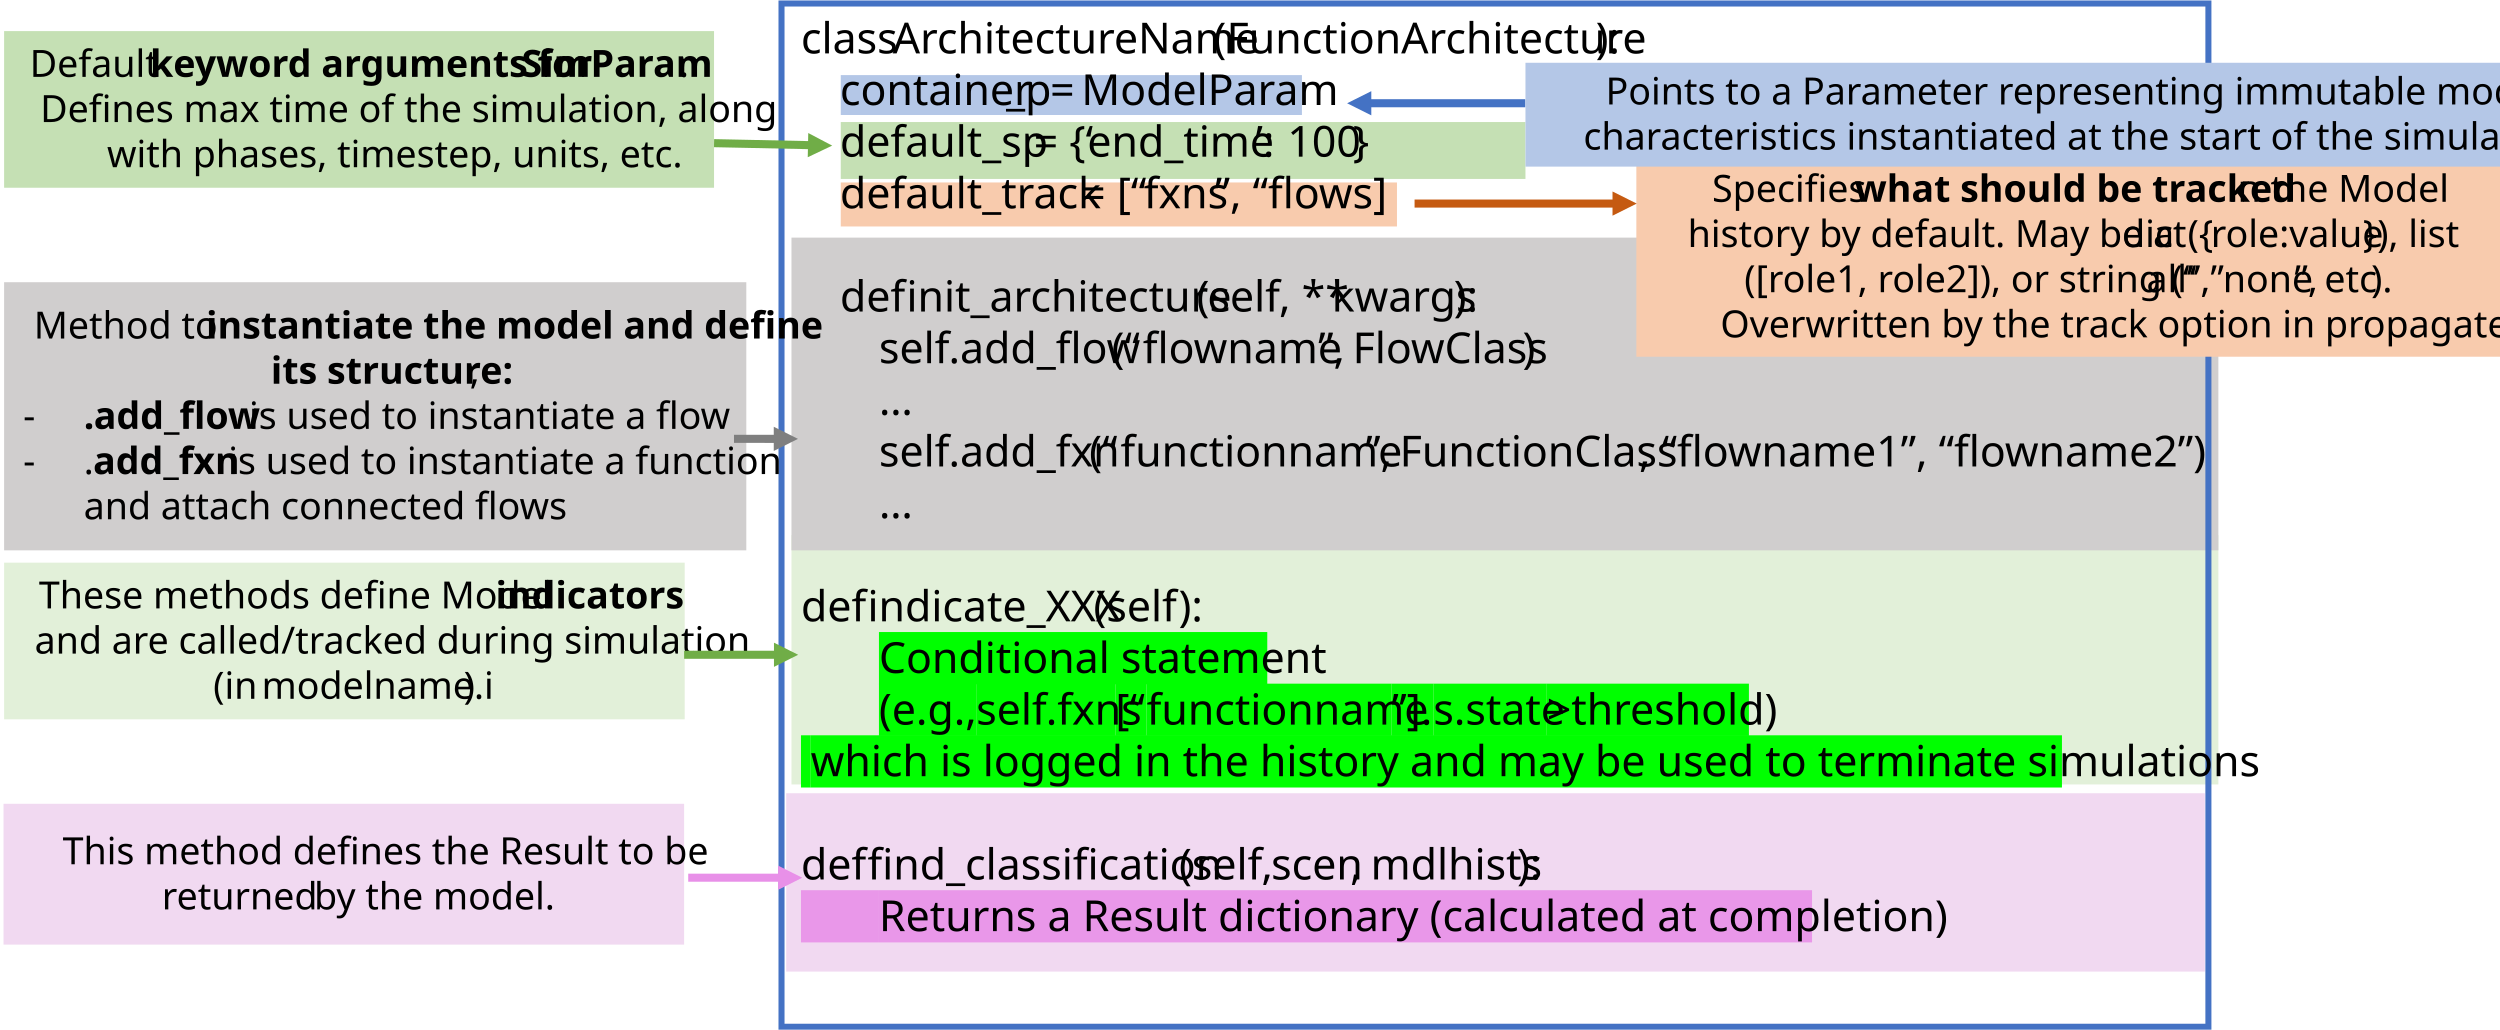
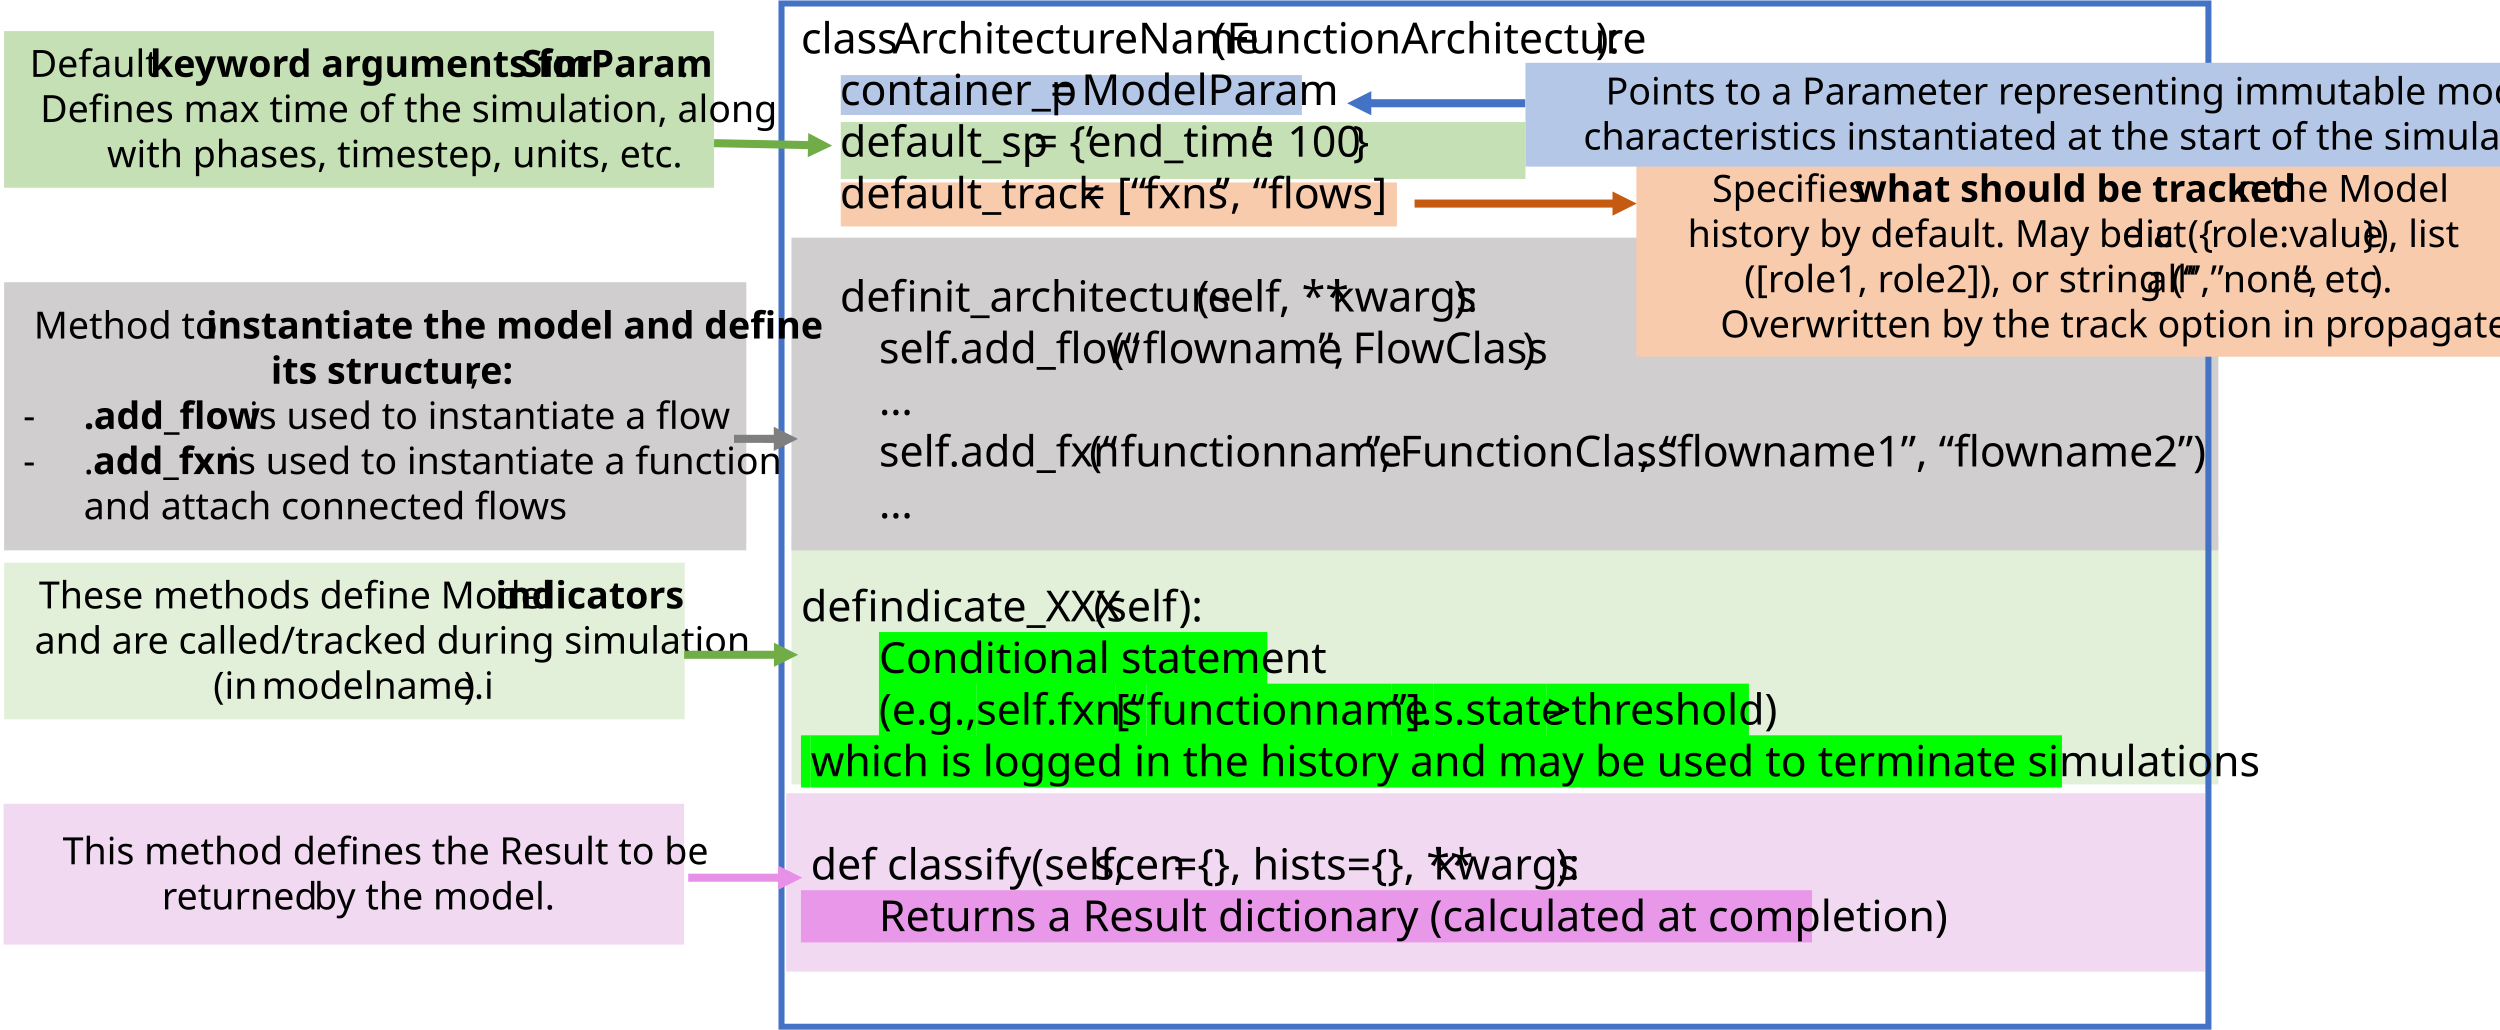
<svg xmlns="http://www.w3.org/2000/svg" width="4261" height="1755" xml:space="preserve" overflow="hidden">
  <g transform="translate(-68 -326)">
    <rect x="1417" y="1238" width="2432" height="425" fill="#E2F0D9" />
    <rect x="1408" y="1678" width="2418" height="304" fill="#F1D9F1" />
    <rect x="1417" y="731" width="2432" height="533" fill="#D0CECE" />
    <rect x="1501" y="637" width="948" height="75" fill="#F8CBAD" />
    <rect x="1501" y="534" width="1167" height="97" fill="#C5E0B4" />
    <rect x="1501" y="454" width="786" height="68" fill="#B4C7E7" />
    <rect x="1400" y="332" width="2432" height="1744" stroke="#4472C4" stroke-width="10.312" stroke-miterlimit="8" fill="none" />
    <path d="M1566.08 1403.24 2227.94 1403.24 2227.94 1492.24 1566.08 1492.24Z" fill="#00FF00" fill-rule="evenodd" />
    <path d="M1566.08 1491.24 1731.86 1491.24 1731.86 1580.24 1566.08 1580.24Z" fill="#00FF00" fill-rule="evenodd" />
    <path d="M1731.86 1491.24 1969.03 1491.24 1969.03 1580.24 1731.86 1580.24Z" fill="#00FF00" fill-rule="evenodd" />
    <path d="M1969.03 1491.24 2022.31 1491.24 2022.31 1580.24 1969.03 1580.24Z" fill="#00FF00" fill-rule="evenodd" />
    <path d="M2022.31 1491.24 2439.39 1491.24 2439.39 1580.24 2022.31 1580.24Z" fill="#00FF00" fill-rule="evenodd" />
    <path d="M2439.39 1491.24 2511.01 1491.24 2511.01 1580.24 2439.39 1580.24Z" fill="#00FF00" fill-rule="evenodd" />
    <path d="M2511.01 1491.24 2704.33 1491.24 2704.33 1580.24 2511.01 1580.24Z" fill="#00FF00" fill-rule="evenodd" />
    <path d="M2704.33 1491.24 3048.84 1491.24 3048.84 1580.24 2704.33 1580.24Z" fill="#00FF00" fill-rule="evenodd" />
    <path d="M1433.17 1579.24 1449.78 1579.24 1449.78 1668.24 1433.17 1668.24Z" fill="#00FF00" fill-rule="evenodd" />
    <path d="M1449.78 1579.24 3582.38 1579.24 3582.38 1668.24 1449.78 1668.24Z" fill="#00FF00" fill-rule="evenodd" />
    <path d="M1433.17 1843.24 1566.08 1843.24 1566.08 1932.24 1433.17 1932.24Z" fill="#E997E9" fill-rule="evenodd" />
    <path d="M1566.08 1843.24 3156.43 1843.24 3156.43 1932.24 1566.08 1932.24Z" fill="#E997E9" fill-rule="evenodd" />
    <text font-family="Calibri,Calibri_MSFontService,sans-serif" font-weight="400" font-size="73" transform="matrix(1 0 0 1 1433.17 417)">class </text>
    <text font-family="Calibri,Calibri_MSFontService,sans-serif" font-weight="400" font-size="73" transform="matrix(1 0 0 1 1589.57 417)">ArchitectureName</text>
    <text font-family="Calibri,Calibri_MSFontService,sans-serif" font-weight="400" font-size="73" transform="matrix(1 0 0 1 2136.18 417)">(</text>
    <text font-family="Calibri,Calibri_MSFontService,sans-serif" font-weight="400" font-size="73" transform="matrix(1 0 0 1 2158.53 417)">FunctionArchitecture</text>
    <text font-family="Calibri,Calibri_MSFontService,sans-serif" font-weight="400" font-size="73" transform="matrix(1 0 0 1 2787.63 417)">):</text>
-     <text font-family="Calibri,Calibri_MSFontService,sans-serif" font-weight="400" font-size="73" transform="matrix(1 0 0 1 1499.63 505)">container</text>
-     <text font-family="Calibri,Calibri_MSFontService,sans-serif" font-weight="400" font-size="73" transform="matrix(1 0 0 1 1782.74 505)">_p</text>
+     <text font-family="Calibri,Calibri_MSFontService,sans-serif" font-weight="400" font-size="73" transform="matrix(1 0 0 1 1499.63 505)">container_p</text>
    <text font-family="Calibri,Calibri_MSFontService,sans-serif" font-weight="400" font-size="73" transform="matrix(1 0 0 1 1857.79 505)">= </text>
    <text font-family="Calibri,Calibri_MSFontService,sans-serif" font-weight="400" font-size="73" transform="matrix(1 0 0 1 1911.07 505)">ModelParam</text>
    <text font-family="Calibri,Calibri_MSFontService,sans-serif" font-weight="400" font-size="73" transform="matrix(1 0 0 1 1499.63 593)">default_sp</text>
    <text font-family="Calibri,Calibri_MSFontService,sans-serif" font-weight="400" font-size="73" transform="matrix(1 0 0 1 1829.83 593)">= {‘</text>
    <text font-family="Calibri,Calibri_MSFontService,sans-serif" font-weight="400" font-size="73" transform="matrix(1 0 0 1 1921.25 593)">end_time</text>
    <text font-family="Calibri,Calibri_MSFontService,sans-serif" font-weight="400" font-size="73" transform="matrix(1 0 0 1 2207.7 593)">’:</text>
    <text font-family="Calibri,Calibri_MSFontService,sans-serif" font-weight="400" font-size="73" transform="matrix(1 0 0 1 2262.13 593)">100</text>
    <text font-family="Calibri,Calibri_MSFontService,sans-serif" font-weight="400" font-size="73" transform="matrix(1 0 0 1 2373.85 593)">}</text>
    <text font-family="Calibri,Calibri_MSFontService,sans-serif" font-weight="400" font-size="73" transform="matrix(1 0 0 1 1499.63 681)">default_track</text>
    <text font-family="Calibri,Calibri_MSFontService,sans-serif" font-weight="400" font-size="73" transform="matrix(1 0 0 1 1910.82 681)">= [“</text>
    <text font-family="Calibri,Calibri_MSFontService,sans-serif" font-weight="400" font-size="73" transform="matrix(1 0 0 1 2017.38 681)">fxns</text>
    <text font-family="Calibri,Calibri_MSFontService,sans-serif" font-weight="400" font-size="73" transform="matrix(1 0 0 1 2138.27 681)">”, “flows]</text>
    <text font-family="Calibri,Calibri_MSFontService,sans-serif" font-weight="400" font-size="73" transform="matrix(1 0 0 1 1499.63 857)">def </text>
    <text font-family="Calibri,Calibri_MSFontService,sans-serif" font-weight="400" font-size="73" transform="matrix(1 0 0 1 1612.99 857)">init_architecture</text>
    <text font-family="Calibri,Calibri_MSFontService,sans-serif" font-weight="400" font-size="73" transform="matrix(1 0 0 1 2107.47 857)">(self, **</text>
    <text font-family="Calibri,Calibri_MSFontService,sans-serif" font-weight="400" font-size="73" transform="matrix(1 0 0 1 2337.85 857)">kwargs</text>
    <text font-family="Calibri,Calibri_MSFontService,sans-serif" font-weight="400" font-size="73" transform="matrix(1 0 0 1 2545.7 857)">):</text>
    <text font-family="Calibri,Calibri_MSFontService,sans-serif" font-weight="400" font-size="73" transform="matrix(1 0 0 1 1566.08 945)">self.add_flow</text>
    <text font-family="Calibri,Calibri_MSFontService,sans-serif" font-weight="400" font-size="73" transform="matrix(1 0 0 1 1962.52 945)">(“</text>
    <text font-family="Calibri,Calibri_MSFontService,sans-serif" font-weight="400" font-size="73" transform="matrix(1 0 0 1 2015.8 945)">flowname</text>
    <text font-family="Calibri,Calibri_MSFontService,sans-serif" font-weight="400" font-size="73" transform="matrix(1 0 0 1 2314.57 945)">”, </text>
    <text font-family="Calibri,Calibri_MSFontService,sans-serif" font-weight="400" font-size="73" transform="matrix(1 0 0 1 2373.37 945)">FlowClass</text>
    <text font-family="Calibri,Calibri_MSFontService,sans-serif" font-weight="400" font-size="73" transform="matrix(1 0 0 1 2662.97 945)">)</text>
    <text font-family="Calibri,Calibri_MSFontService,sans-serif" font-weight="400" font-size="73" transform="matrix(1 0 0 1 1566.08 1033)">…</text>
    <text font-family="Calibri,Calibri_MSFontService,sans-serif" font-weight="400" font-size="73" transform="matrix(1 0 0 1 1566.08 1121)">self.add_fxn</text>
    <text font-family="Calibri,Calibri_MSFontService,sans-serif" font-weight="400" font-size="73" transform="matrix(1 0 0 1 1924.43 1121)">(“</text>
    <text font-family="Calibri,Calibri_MSFontService,sans-serif" font-weight="400" font-size="73" transform="matrix(1 0 0 1 1977.71 1121)">functionname</text>
    <text font-family="Calibri,Calibri_MSFontService,sans-serif" font-weight="400" font-size="73" transform="matrix(1 0 0 1 2394.8 1121)">”, </text>
    <text font-family="Calibri,Calibri_MSFontService,sans-serif" font-weight="400" font-size="73" transform="matrix(1 0 0 1 2453.6 1121)">FunctionClass</text>
    <text font-family="Calibri,Calibri_MSFontService,sans-serif" font-weight="400" font-size="73" transform="matrix(1 0 0 1 2861.52 1121)">, “flowname1”, “flowname2”)</text>
    <text font-family="Calibri,Calibri_MSFontService,sans-serif" font-weight="400" font-size="73" transform="matrix(1 0 0 1 1566.08 1209)">…</text>
    <text font-family="Calibri,Calibri_MSFontService,sans-serif" font-weight="400" font-size="73" transform="matrix(1 0 0 1 1433.17 1385)">def </text>
    <text font-family="Calibri,Calibri_MSFontService,sans-serif" font-weight="400" font-size="73" transform="matrix(1 0 0 1 1546.54 1385)">indicate_XXX</text>
    <text font-family="Calibri,Calibri_MSFontService,sans-serif" font-weight="400" font-size="73" transform="matrix(1 0 0 1 1931.74 1385)">(self):</text>
    <text font-family="Calibri,Calibri_MSFontService,sans-serif" font-weight="400" font-size="73" transform="matrix(1 0 0 1 1566.08 1473)">Conditional statement</text>
    <text font-family="Calibri,Calibri_MSFontService,sans-serif" font-weight="400" font-size="73" transform="matrix(1 0 0 1 1566.08 1561)">(e.g., </text>
    <text font-family="Calibri,Calibri_MSFontService,sans-serif" font-weight="400" font-size="73" transform="matrix(1 0 0 1 1731.86 1561)">self.fxns</text>
    <text font-family="Calibri,Calibri_MSFontService,sans-serif" font-weight="400" font-size="73" transform="matrix(1 0 0 1 1969.03 1561)">[“</text>
    <text font-family="Calibri,Calibri_MSFontService,sans-serif" font-weight="400" font-size="73" transform="matrix(1 0 0 1 2022.31 1561)">functionname</text>
    <text font-family="Calibri,Calibri_MSFontService,sans-serif" font-weight="400" font-size="73" transform="matrix(1 0 0 1 2439.39 1561)">”].</text>
    <text font-family="Calibri,Calibri_MSFontService,sans-serif" font-weight="400" font-size="73" transform="matrix(1 0 0 1 2511.01 1561)">s.state</text>
    <text font-family="Calibri,Calibri_MSFontService,sans-serif" font-weight="400" font-size="73" transform="matrix(1 0 0 1 2704.33 1561)">&gt;threshold)</text>
    <text font-family="Calibri,Calibri_MSFontService,sans-serif" font-weight="400" font-size="73" transform="matrix(1 0 0 1 1433.17 1649)"> </text>
    <text font-family="Calibri,Calibri_MSFontService,sans-serif" font-weight="400" font-size="73" transform="matrix(1 0 0 1 1449.78 1649)">which is logged in the history and may be used to terminate simulations</text>
-     <text font-family="Calibri,Calibri_MSFontService,sans-serif" font-weight="400" font-size="73" transform="matrix(1 0 0 1 1433.17 1825)">def </text>
-     <text font-family="Calibri,Calibri_MSFontService,sans-serif" font-weight="400" font-size="73" transform="matrix(1 0 0 1 1546.54 1825)">find_classification</text>
-     <text font-family="Calibri,Calibri_MSFontService,sans-serif" font-weight="400" font-size="73" transform="matrix(1 0 0 1 2077.47 1825)">(self, </text>
-     <text font-family="Calibri,Calibri_MSFontService,sans-serif" font-weight="400" font-size="73" transform="matrix(1 0 0 1 2234.52 1825)">scen</text>
-     <text font-family="Calibri,Calibri_MSFontService,sans-serif" font-weight="400" font-size="73" transform="matrix(1 0 0 1 2369.15 1825)">, </text>
-     <text font-family="Calibri,Calibri_MSFontService,sans-serif" font-weight="400" font-size="73" transform="matrix(1 0 0 1 2404.1 1825)">mdlhists</text>
-     <text font-family="Calibri,Calibri_MSFontService,sans-serif" font-weight="400" font-size="73" transform="matrix(1 0 0 1 2653.64 1825)">):</text>
+     <text font-family="Calibri,Calibri_MSFontService,sans-serif" font-weight="400" font-size="73" transform="matrix(1 0 0 1 1449.78 1825)">def classify(self, </text>
+     <text font-family="Calibri,Calibri_MSFontService,sans-serif" font-weight="400" font-size="73" transform="matrix(1 0 0 1 1932.54 1825)">scen</text>
+     <text font-family="Calibri,Calibri_MSFontService,sans-serif" font-weight="400" font-size="73" transform="matrix(1 0 0 1 2067.18 1825)">={}, hists={}, **</text>
+     <text font-family="Calibri,Calibri_MSFontService,sans-serif" font-weight="400" font-size="73" transform="matrix(1 0 0 1 2511.51 1825)">kwargs</text>
+     <text font-family="Calibri,Calibri_MSFontService,sans-serif" font-weight="400" font-size="73" transform="matrix(1 0 0 1 2719.37 1825)">):</text>
    <text font-family="Calibri,Calibri_MSFontService,sans-serif" font-weight="400" font-size="73" transform="matrix(1 0 0 1 1433.17 1913)">        </text>
    <text font-family="Calibri,Calibri_MSFontService,sans-serif" font-weight="400" font-size="73" transform="matrix(1 0 0 1 1566.08 1913)">Returns a Result dictionary (calculated at completion)</text>
    <rect x="2857" y="594" width="1472" height="340" fill="#F8CBAD" />
    <text font-family="Calibri,Calibri_MSFontService,sans-serif" font-weight="400" font-size="64" transform="matrix(1 0 0 1 2986.07 670)">Specifies </text>
    <text font-family="Calibri,Calibri_MSFontService,sans-serif" font-weight="700" font-size="64" transform="matrix(1 0 0 1 3228.99 670)">what should be tracked</text>
    <text font-family="Calibri,Calibri_MSFontService,sans-serif" font-weight="400" font-size="64" transform="matrix(1 0 0 1 3865.16 670)">in the Model </text>
    <text font-family="Calibri,Calibri_MSFontService,sans-serif" font-weight="400" font-size="64" transform="matrix(1 0 0 1 2944.43 747)">history by default. May be a </text>
    <text font-family="Calibri,Calibri_MSFontService,sans-serif" font-weight="400" font-size="64" transform="matrix(1 0 0 1 3684.87 747)">dict</text>
    <text font-family="Calibri,Calibri_MSFontService,sans-serif" font-weight="400" font-size="64" transform="matrix(1 0 0 1 3796.59 747)">({</text>
    <text font-family="Calibri,Calibri_MSFontService,sans-serif" font-weight="400" font-size="64" transform="matrix(1 0 0 1 3836.12 747)">role:value</text>
    <text font-family="Calibri,Calibri_MSFontService,sans-serif" font-weight="400" font-size="64" transform="matrix(1 0 0 1 4095.4 747)">}), list </text>
    <text font-family="Calibri,Calibri_MSFontService,sans-serif" font-weight="400" font-size="64" transform="matrix(1 0 0 1 3040.98 824)">([role1, role2]), or string (“</text>
    <text font-family="Calibri,Calibri_MSFontService,sans-serif" font-weight="400" font-size="64" transform="matrix(1 0 0 1 3726.44 824)">all”,”none</text>
    <text font-family="Calibri,Calibri_MSFontService,sans-serif" font-weight="400" font-size="64" transform="matrix(1 0 0 1 3978.55 824)">”, </text>
    <text font-family="Calibri,Calibri_MSFontService,sans-serif" font-weight="400" font-size="64" transform="matrix(1 0 0 1 4029.63 824)">etc</text>
    <text font-family="Calibri,Calibri_MSFontService,sans-serif" font-weight="400" font-size="64" transform="matrix(1 0 0 1 4109.29 824)">). </text>
    <text font-family="Calibri,Calibri_MSFontService,sans-serif" font-weight="400" font-size="64" transform="matrix(1 0 0 1 3000.14 901)">Overwritten by the track option in propagate. </text>
    <rect x="2668" y="433" width="1661" height="177" fill="#B4C7E7" />
    <text font-family="Calibri,Calibri_MSFontService,sans-serif" font-weight="400" font-size="64" transform="matrix(1 0 0 1 2804.57 504)">Points to a Parameter representing immutable model </text>
    <text font-family="Calibri,Calibri_MSFontService,sans-serif" font-weight="400" font-size="64" transform="matrix(1 0 0 1 2766.78 581)">characteristics instantiated at the start of the simulation</text>
    <rect x="75" y="807" width="1265" height="457" fill="#D0CECE" />
    <text font-family="Calibri,Calibri_MSFontService,sans-serif" font-weight="400" font-size="64" transform="matrix(1 0 0 1 125.638 903)">Method to </text>
    <text font-family="Calibri,Calibri_MSFontService,sans-serif" font-weight="700" font-size="64" transform="matrix(1 0 0 1 419.155 903)">instantiate the model and define </text>
    <text font-family="Calibri,Calibri_MSFontService,sans-serif" font-weight="700" font-size="64" transform="matrix(1 0 0 1 529.59 980)">its structure:</text>
    <text font-family="Calibri,Calibri_MSFontService,sans-serif" font-weight="400" font-size="64" transform="matrix(1 0 0 1 868.482 980)">,</text>
    <text font-family="Calibri,Calibri_MSFontService,sans-serif" font-weight="400" font-size="64" transform="matrix(1 0 0 1 107.511 1057)">-</text>
    <text font-family="Calibri,Calibri_MSFontService,sans-serif" font-weight="700" font-size="64" transform="matrix(1 0 0 1 210.636 1057)">.</text>
    <text font-family="Calibri,Calibri_MSFontService,sans-serif" font-weight="700" font-size="64" transform="matrix(1 0 0 1 227.823 1057)">add_flow</text>
    <text font-family="Calibri,Calibri_MSFontService,sans-serif" font-weight="400" font-size="64" transform="matrix(1 0 0 1 492.396 1057)">is used to instantiate a flow</text>
    <text font-family="Calibri,Calibri_MSFontService,sans-serif" font-weight="400" font-size="64" transform="matrix(1 0 0 1 107.511 1134)">-</text>
    <text font-family="Calibri,Calibri_MSFontService,sans-serif" font-weight="400" font-size="64" transform="matrix(1 0 0 1 210.636 1134)">.</text>
    <text font-family="Calibri,Calibri_MSFontService,sans-serif" font-weight="700" font-size="64" transform="matrix(1 0 0 1 226.678 1134)">add_fxn</text>
    <text font-family="Calibri,Calibri_MSFontService,sans-serif" font-weight="400" font-size="64" transform="matrix(1 0 0 1 456.99 1134)">is used to instantiate a function </text>
    <text font-family="Calibri,Calibri_MSFontService,sans-serif" font-weight="400" font-size="64" transform="matrix(1 0 0 1 210.636 1211)">and attach connected flows</text>
    <path d="M8.17352e-06-6.875 269.183-6.875 269.183 6.875-8.17352e-06 6.875ZM262.308-20.625 303.558 0 262.308 20.625Z" fill="#4472C4" transform="matrix(-1 0 0 1 2667.56 502)" />
    <path d="M2479 666.125 2823.25 666.125 2823.25 679.875 2479 679.875ZM2816.37 652.375 2857.62 673 2816.37 693.625Z" fill="#C55A11" />
    <path d="M1285.14 563.126 1452.17 566.614 1451.88 580.361 1284.86 576.873ZM1445.58 552.724 1486.39 574.205 1444.72 593.965Z" fill="#70AD47" />
    <path d="M1319 1067.12 1393.67 1067.13 1393.67 1080.88 1319 1080.87ZM1386.79 1053.38 1428.04 1074 1386.79 1094.63Z" fill="#7F7F7F" />
    <rect x="75" y="1285" width="1160" height="267" fill="#E2F0D9" />
    <text font-family="Calibri,Calibri_MSFontService,sans-serif" font-weight="400" font-size="64" transform="matrix(1 0 0 1 134.278 1363)">These methods define Model </text>
    <text font-family="Calibri,Calibri_MSFontService,sans-serif" font-weight="700" font-size="64" transform="matrix(1 0 0 1 912.528 1363)">indicators</text>
    <text font-family="Calibri,Calibri_MSFontService,sans-serif" font-weight="400" font-size="64" transform="matrix(1 0 0 1 126.991 1440)">and are called/tracked during simulation </text>
    <text font-family="Calibri,Calibri_MSFontService,sans-serif" font-weight="400" font-size="64" transform="matrix(1 0 0 1 431.416 1517)">(in </text>
    <text font-family="Calibri,Calibri_MSFontService,sans-serif" font-weight="400" font-size="64" transform="matrix(1 0 0 1 513.916 1517)">modelname.i</text>
    <text font-family="Calibri,Calibri_MSFontService,sans-serif" font-weight="400" font-size="64" transform="matrix(1 0 0 1 858.239 1517)">)</text>
    <rect x="75" y="379" width="1210" height="267" fill="#C5E0B4" />
    <text font-family="Calibri,Calibri_MSFontService,sans-serif" font-weight="400" font-size="64" transform="matrix(1 0 0 1 118.675 457)">Default </text>
    <text font-family="Calibri,Calibri_MSFontService,sans-serif" font-weight="700" font-size="64" transform="matrix(1 0 0 1 323.665 457)">keyword arguments for </text>
    <text font-family="Calibri,Calibri_MSFontService,sans-serif" font-weight="700" font-size="64" transform="matrix(1 0 0 1 956.852 457)">SimParam</text>
    <text font-family="Calibri,Calibri_MSFontService,sans-serif" font-weight="400" font-size="64" transform="matrix(1 0 0 1 1225.16 457)">. </text>
    <text font-family="Calibri,Calibri_MSFontService,sans-serif" font-weight="400" font-size="64" transform="matrix(1 0 0 1 136.55 534)">Defines max time of the simulation, along </text>
    <text font-family="Calibri,Calibri_MSFontService,sans-serif" font-weight="400" font-size="64" transform="matrix(1 0 0 1 250.377 611)">with phases, timestep, units, etc.</text>
    <path d="M1234 1435.12 1394.04 1435.13 1394.04 1448.88 1234 1448.88ZM1387.16 1421.38 1428.41 1442 1387.16 1462.63Z" fill="#70AD47" />
    <rect x="74" y="1696" width="1160" height="240" fill="#F1D9F1" />
    <text font-family="Calibri,Calibri_MSFontService,sans-serif" font-weight="400" font-size="64" transform="matrix(1 0 0 1 174.781 1799)">This method defines the Result to be </text>
    <text font-family="Calibri,Calibri_MSFontService,sans-serif" font-weight="400" font-size="64" transform="matrix(1 0 0 1 343.791 1876)">returned </text>
    <text font-family="Calibri,Calibri_MSFontService,sans-serif" font-weight="400" font-size="64" transform="matrix(1 0 0 1 603.277 1876)">by the model.</text>
    <path d="M1241 1815.12 1401.04 1815.13 1401.04 1828.88 1241 1828.87ZM1394.16 1801.38 1435.41 1822 1394.16 1842.63Z" fill="#E890E8" />
  </g>
</svg>
